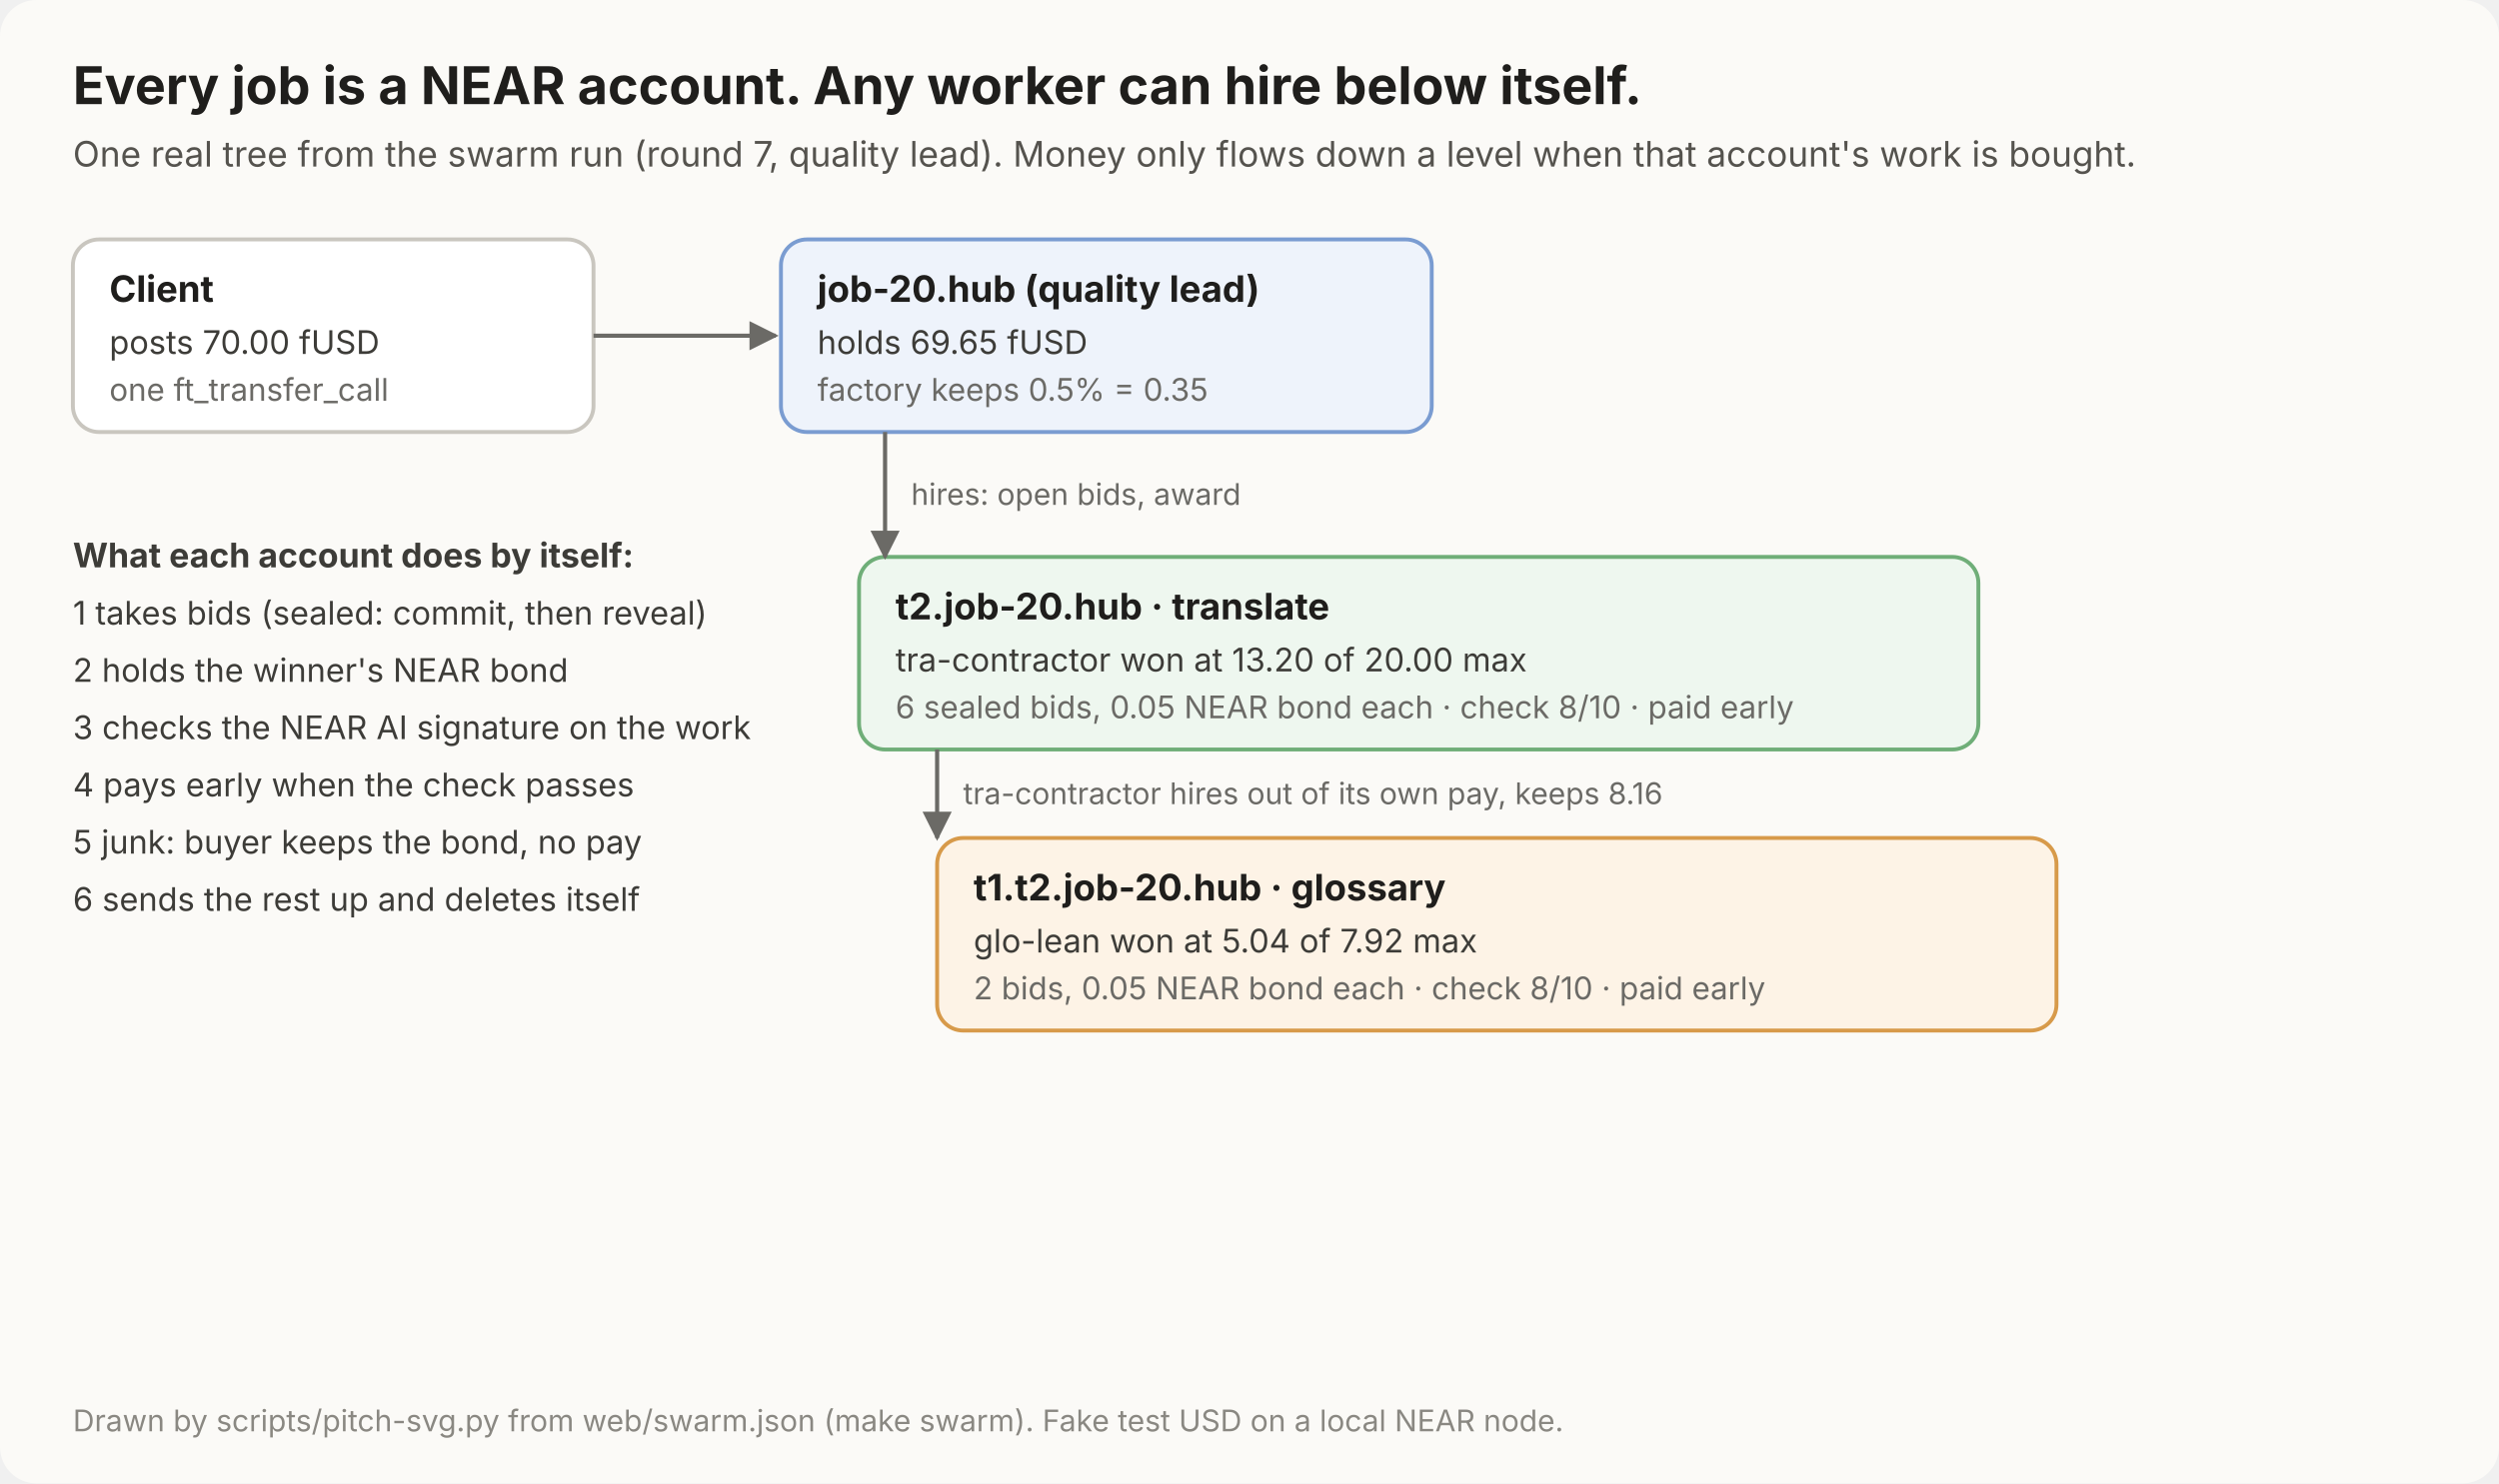
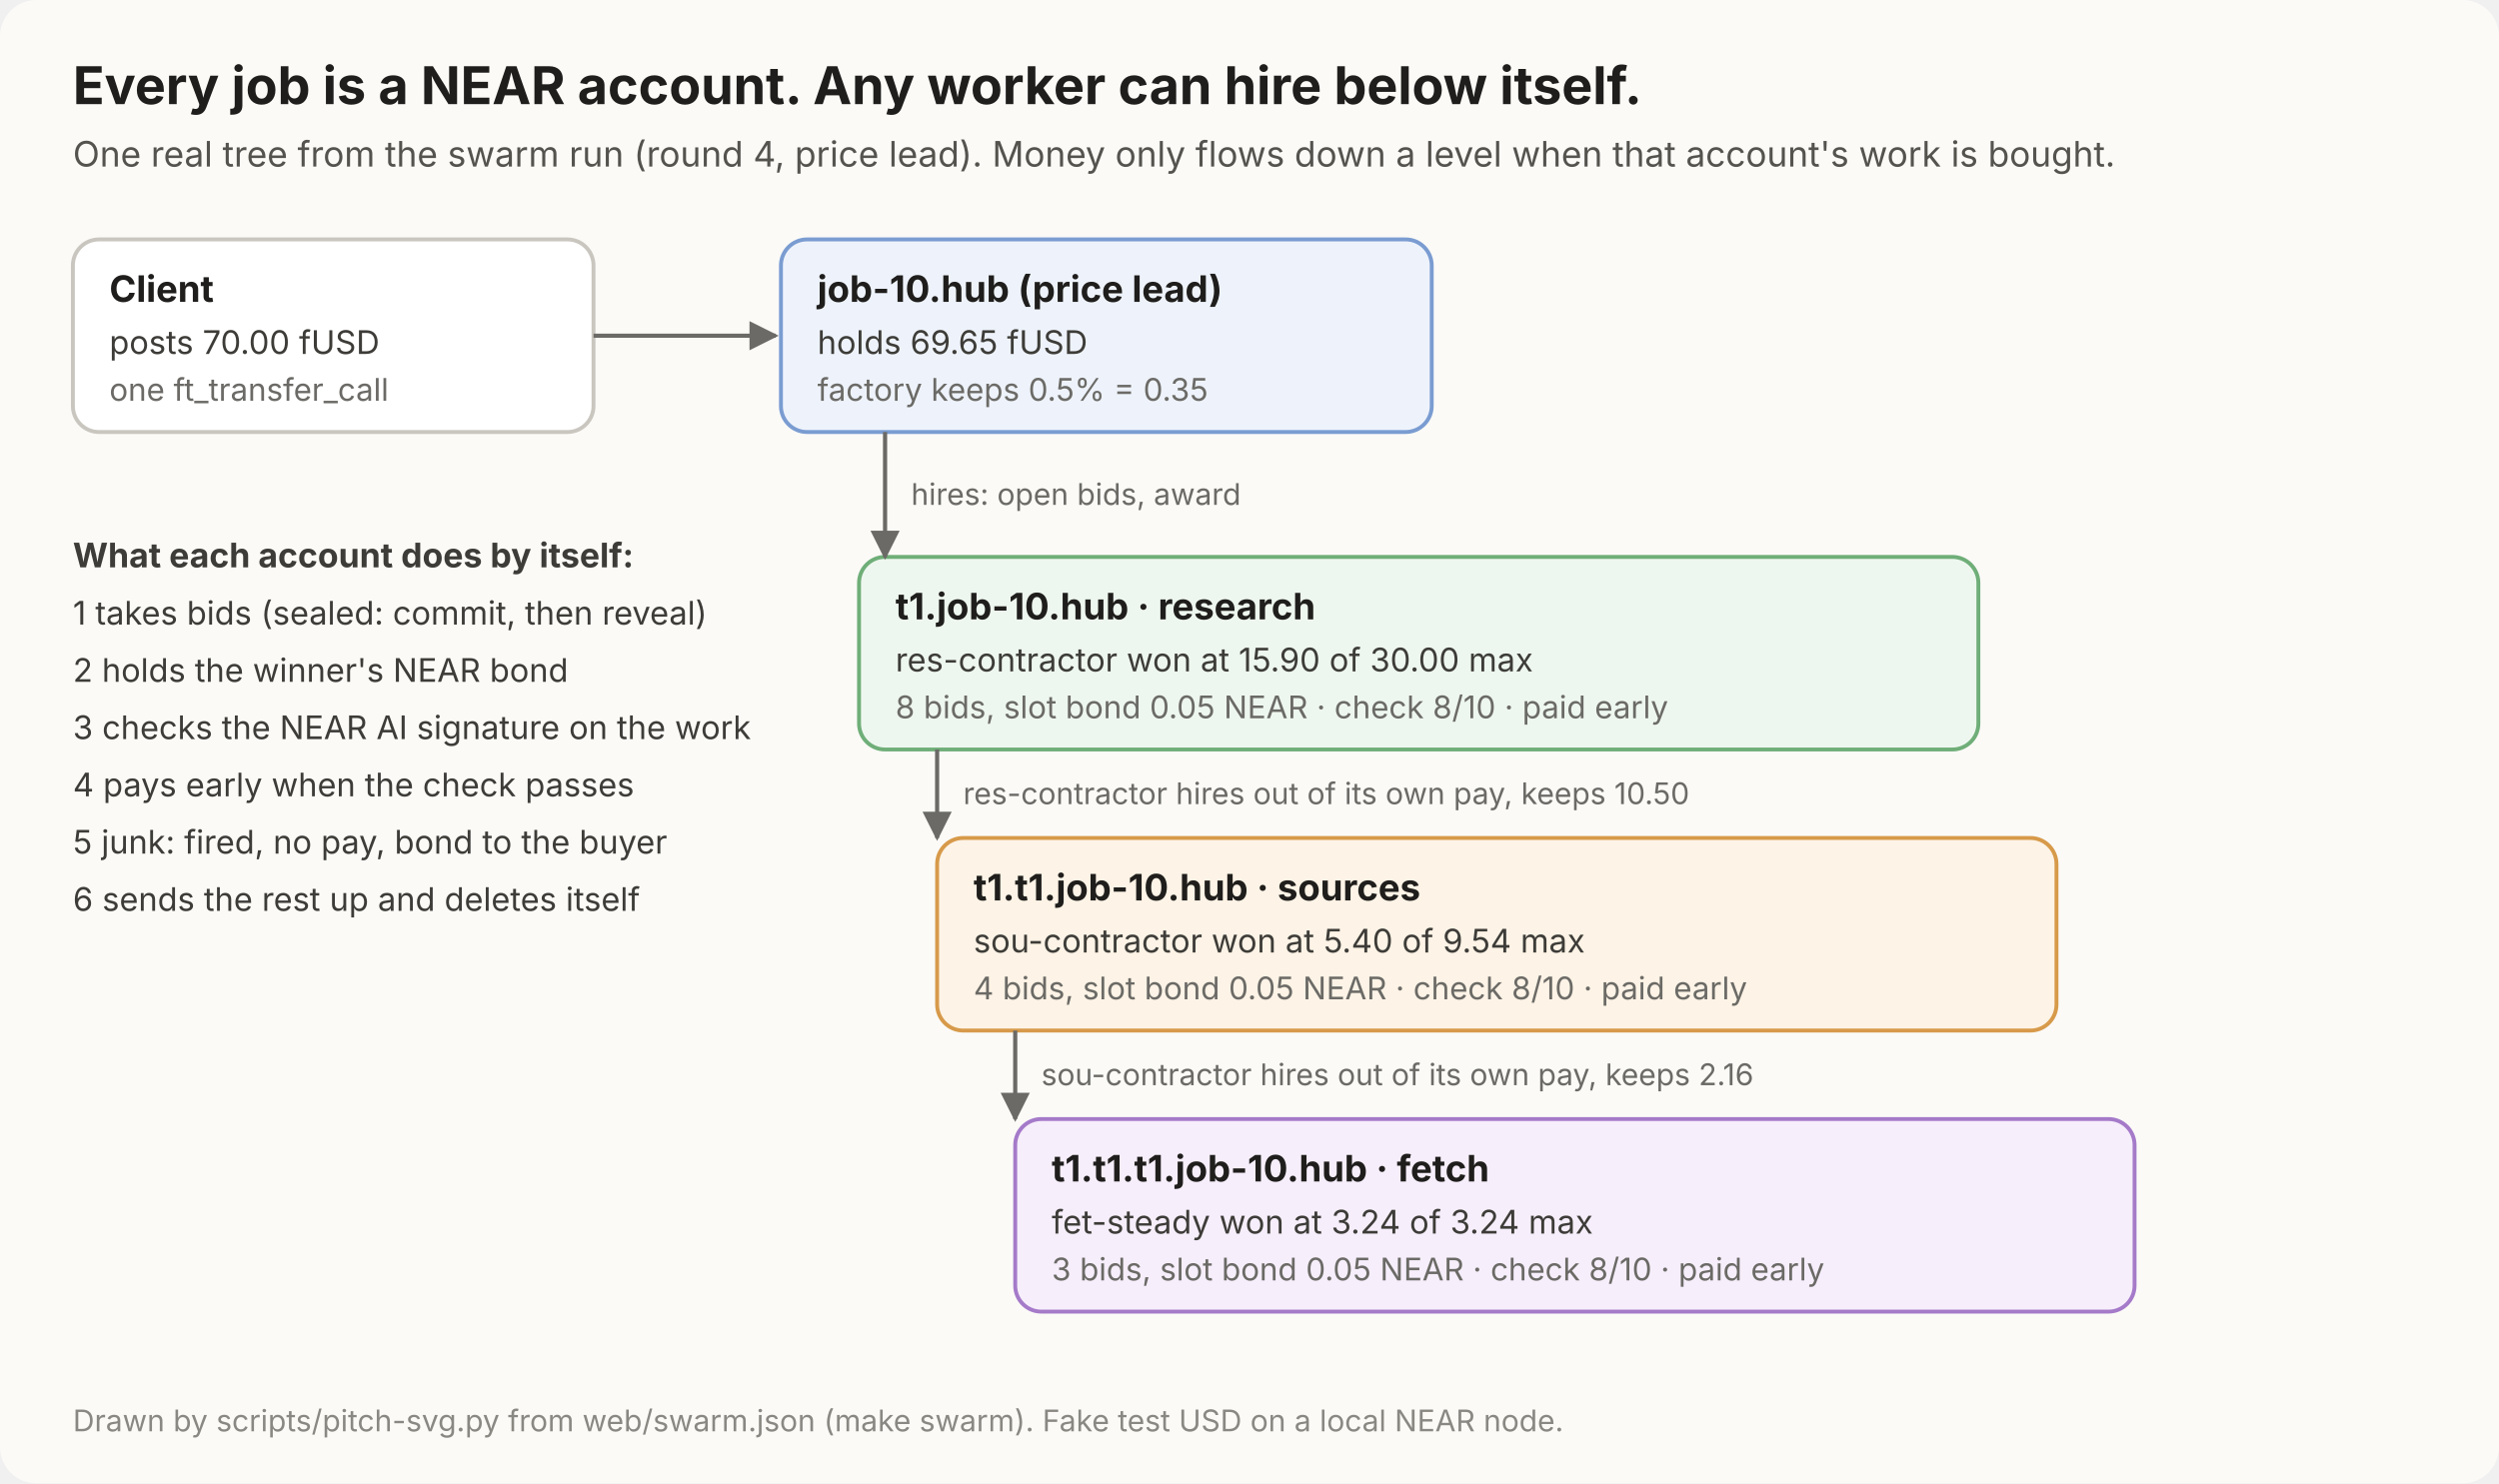
<svg xmlns="http://www.w3.org/2000/svg" viewBox="0 0 960 570" width="960" height="570" font-family="Inter,Segoe UI,Helvetica,Arial,sans-serif">
  <rect width="100%" height="100%" rx="14" fill="#fbfaf7" />
  <defs>
    <marker id="ar" viewBox="0 0 10 10" refX="9" refY="5" markerWidth="7" markerHeight="7" orient="auto">
      <path d="M0 0L10 5L0 10z" fill="#6b6a66" />
    </marker>
  </defs>
  <text x="28" y="40" font-size="20" font-weight="700" fill="#1f1e1c">Every job is a NEAR account. Any worker can hire below itself.</text>
-   <text x="28" y="64" font-size="13.5" fill="#55534e">One real tree from the swarm run (round 7, quality lead). Money only flows down a level when that account's work is bought.</text>
+   <text x="28" y="64" font-size="13.5" fill="#55534e">One real tree from the swarm run (round 4, price lead). Money only flows down a level when that account's work is bought.</text>
  <rect x="28" y="92" width="200" height="74" rx="10" fill="#ffffff" stroke="#c9c6bf" stroke-width="1.5" />
  <text x="42" y="116" font-size="14" font-weight="700" fill="#1f1e1c">Client</text>
  <text x="42" y="136" font-size="12.5" fill="#3d3c38">posts 70.00 fUSD</text>
  <text x="42" y="154" font-size="12" fill="#6b6a66">one ft_transfer_call</text>
  <rect x="300" y="92" width="250" height="74" rx="10" fill="#eef3fb" stroke="#7a9cd1" stroke-width="1.5" />
-   <text x="314" y="116" font-size="14" font-weight="700" fill="#1f1e1c">job-20.hub  (quality lead)</text>
+   <text x="314" y="116" font-size="14" font-weight="700" fill="#1f1e1c">job-10.hub  (price lead)</text>
  <text x="314" y="136" font-size="12.5" fill="#3d3c38">holds 69.65 fUSD</text>
  <text x="314" y="154" font-size="12" fill="#6b6a66">factory keeps 0.5% = 0.35</text>
  <line x1="228" y1="129" x2="298" y2="129" stroke="#6b6a66" stroke-width="1.6" marker-end="url(#ar)" />
  <rect x="330" y="214" width="430" height="74" rx="10" fill="#eef7ef" stroke="#6fae78" stroke-width="1.5" />
-   <text x="344" y="238" font-size="14" font-weight="700" fill="#1f1e1c">t2.job-20.hub  ·  translate</text>
-   <text x="344" y="258" font-size="12.5" fill="#3d3c38">tra-contractor won at 13.20 of 20.00 max</text>
-   <text x="344" y="276" font-size="12" fill="#6b6a66">6 sealed bids, 0.05 NEAR bond each · check 8/10 · paid early</text>
+   <text x="344" y="238" font-size="14" font-weight="700" fill="#1f1e1c">t1.job-10.hub  ·  research</text>
+   <text x="344" y="258" font-size="12.5" fill="#3d3c38">res-contractor won at 15.90 of 30.00 max</text>
+   <text x="344" y="276" font-size="12" fill="#6b6a66">8 bids, slot bond 0.05 NEAR · check 8/10 · paid early</text>
  <line x1="340" y1="166" x2="340" y2="214" stroke="#6b6a66" stroke-width="1.6" marker-end="url(#ar)" />
  <text x="350" y="194.0" font-size="11.5" fill="#6b6a66">hires: open bids, award</text>
  <rect x="360" y="322" width="430" height="74" rx="10" fill="#fdf3e6" stroke="#d79a4a" stroke-width="1.5" />
-   <text x="374" y="346" font-size="14" font-weight="700" fill="#1f1e1c">t1.t2.job-20.hub  ·  glossary</text>
-   <text x="374" y="366" font-size="12.5" fill="#3d3c38">glo-lean won at 5.04 of 7.92 max</text>
-   <text x="374" y="384" font-size="12" fill="#6b6a66">2 bids, 0.05 NEAR bond each · check 8/10 · paid early</text>
+   <text x="374" y="346" font-size="14" font-weight="700" fill="#1f1e1c">t1.t1.job-10.hub  ·  sources</text>
+   <text x="374" y="366" font-size="12.5" fill="#3d3c38">sou-contractor won at 5.40 of 9.54 max</text>
+   <text x="374" y="384" font-size="12" fill="#6b6a66">4 bids, slot bond 0.05 NEAR · check 8/10 · paid early</text>
  <line x1="360" y1="288" x2="360" y2="322" stroke="#6b6a66" stroke-width="1.6" marker-end="url(#ar)" />
-   <text x="370" y="309.0" font-size="11.5" fill="#6b6a66">tra-contractor hires out of its own pay, keeps 8.16</text>
+   <text x="370" y="309.0" font-size="11.5" fill="#6b6a66">res-contractor hires out of its own pay, keeps 10.50</text>
+   <rect x="390" y="430" width="430" height="74" rx="10" fill="#f6eefb" stroke="#a57ac9" stroke-width="1.5" />
+   <text x="404" y="454" font-size="14" font-weight="700" fill="#1f1e1c">t1.t1.t1.job-10.hub  ·  fetch</text>
+   <text x="404" y="474" font-size="12.5" fill="#3d3c38">fet-steady won at 3.24 of 3.24 max</text>
+   <text x="404" y="492" font-size="12" fill="#6b6a66">3 bids, slot bond 0.05 NEAR · check 8/10 · paid early</text>
+   <line x1="390" y1="396" x2="390" y2="430" stroke="#6b6a66" stroke-width="1.6" marker-end="url(#ar)" />
+   <text x="400" y="417.0" font-size="11.5" fill="#6b6a66">sou-contractor hires out of its own pay, keeps 2.16</text>
  <text x="28" y="218" font-size="13" font-weight="700" fill="#3d3c38">What each account does by itself:</text>
  <text x="28" y="240" font-size="12.5" font-weight="400" fill="#3d3c38">1  takes bids (sealed: commit, then reveal)</text>
  <text x="28" y="262" font-size="12.5" font-weight="400" fill="#3d3c38">2  holds the winner's NEAR bond</text>
  <text x="28" y="284" font-size="12.5" font-weight="400" fill="#3d3c38">3  checks the NEAR AI signature on the work</text>
  <text x="28" y="306" font-size="12.5" font-weight="400" fill="#3d3c38">4  pays early when the check passes</text>
-   <text x="28" y="328" font-size="12.5" font-weight="400" fill="#3d3c38">5  junk: buyer keeps the bond, no pay</text>
+   <text x="28" y="328" font-size="12.5" font-weight="400" fill="#3d3c38">5  junk: fired, no pay, bond to the buyer</text>
  <text x="28" y="350" font-size="12.5" font-weight="400" fill="#3d3c38">6  sends the rest up and deletes itself</text>
  <text x="28" y="550" font-size="11.5" fill="#8a8882">Drawn by scripts/pitch-svg.py from web/swarm.json (make swarm). Fake test USD on a local NEAR node.</text>
</svg>
